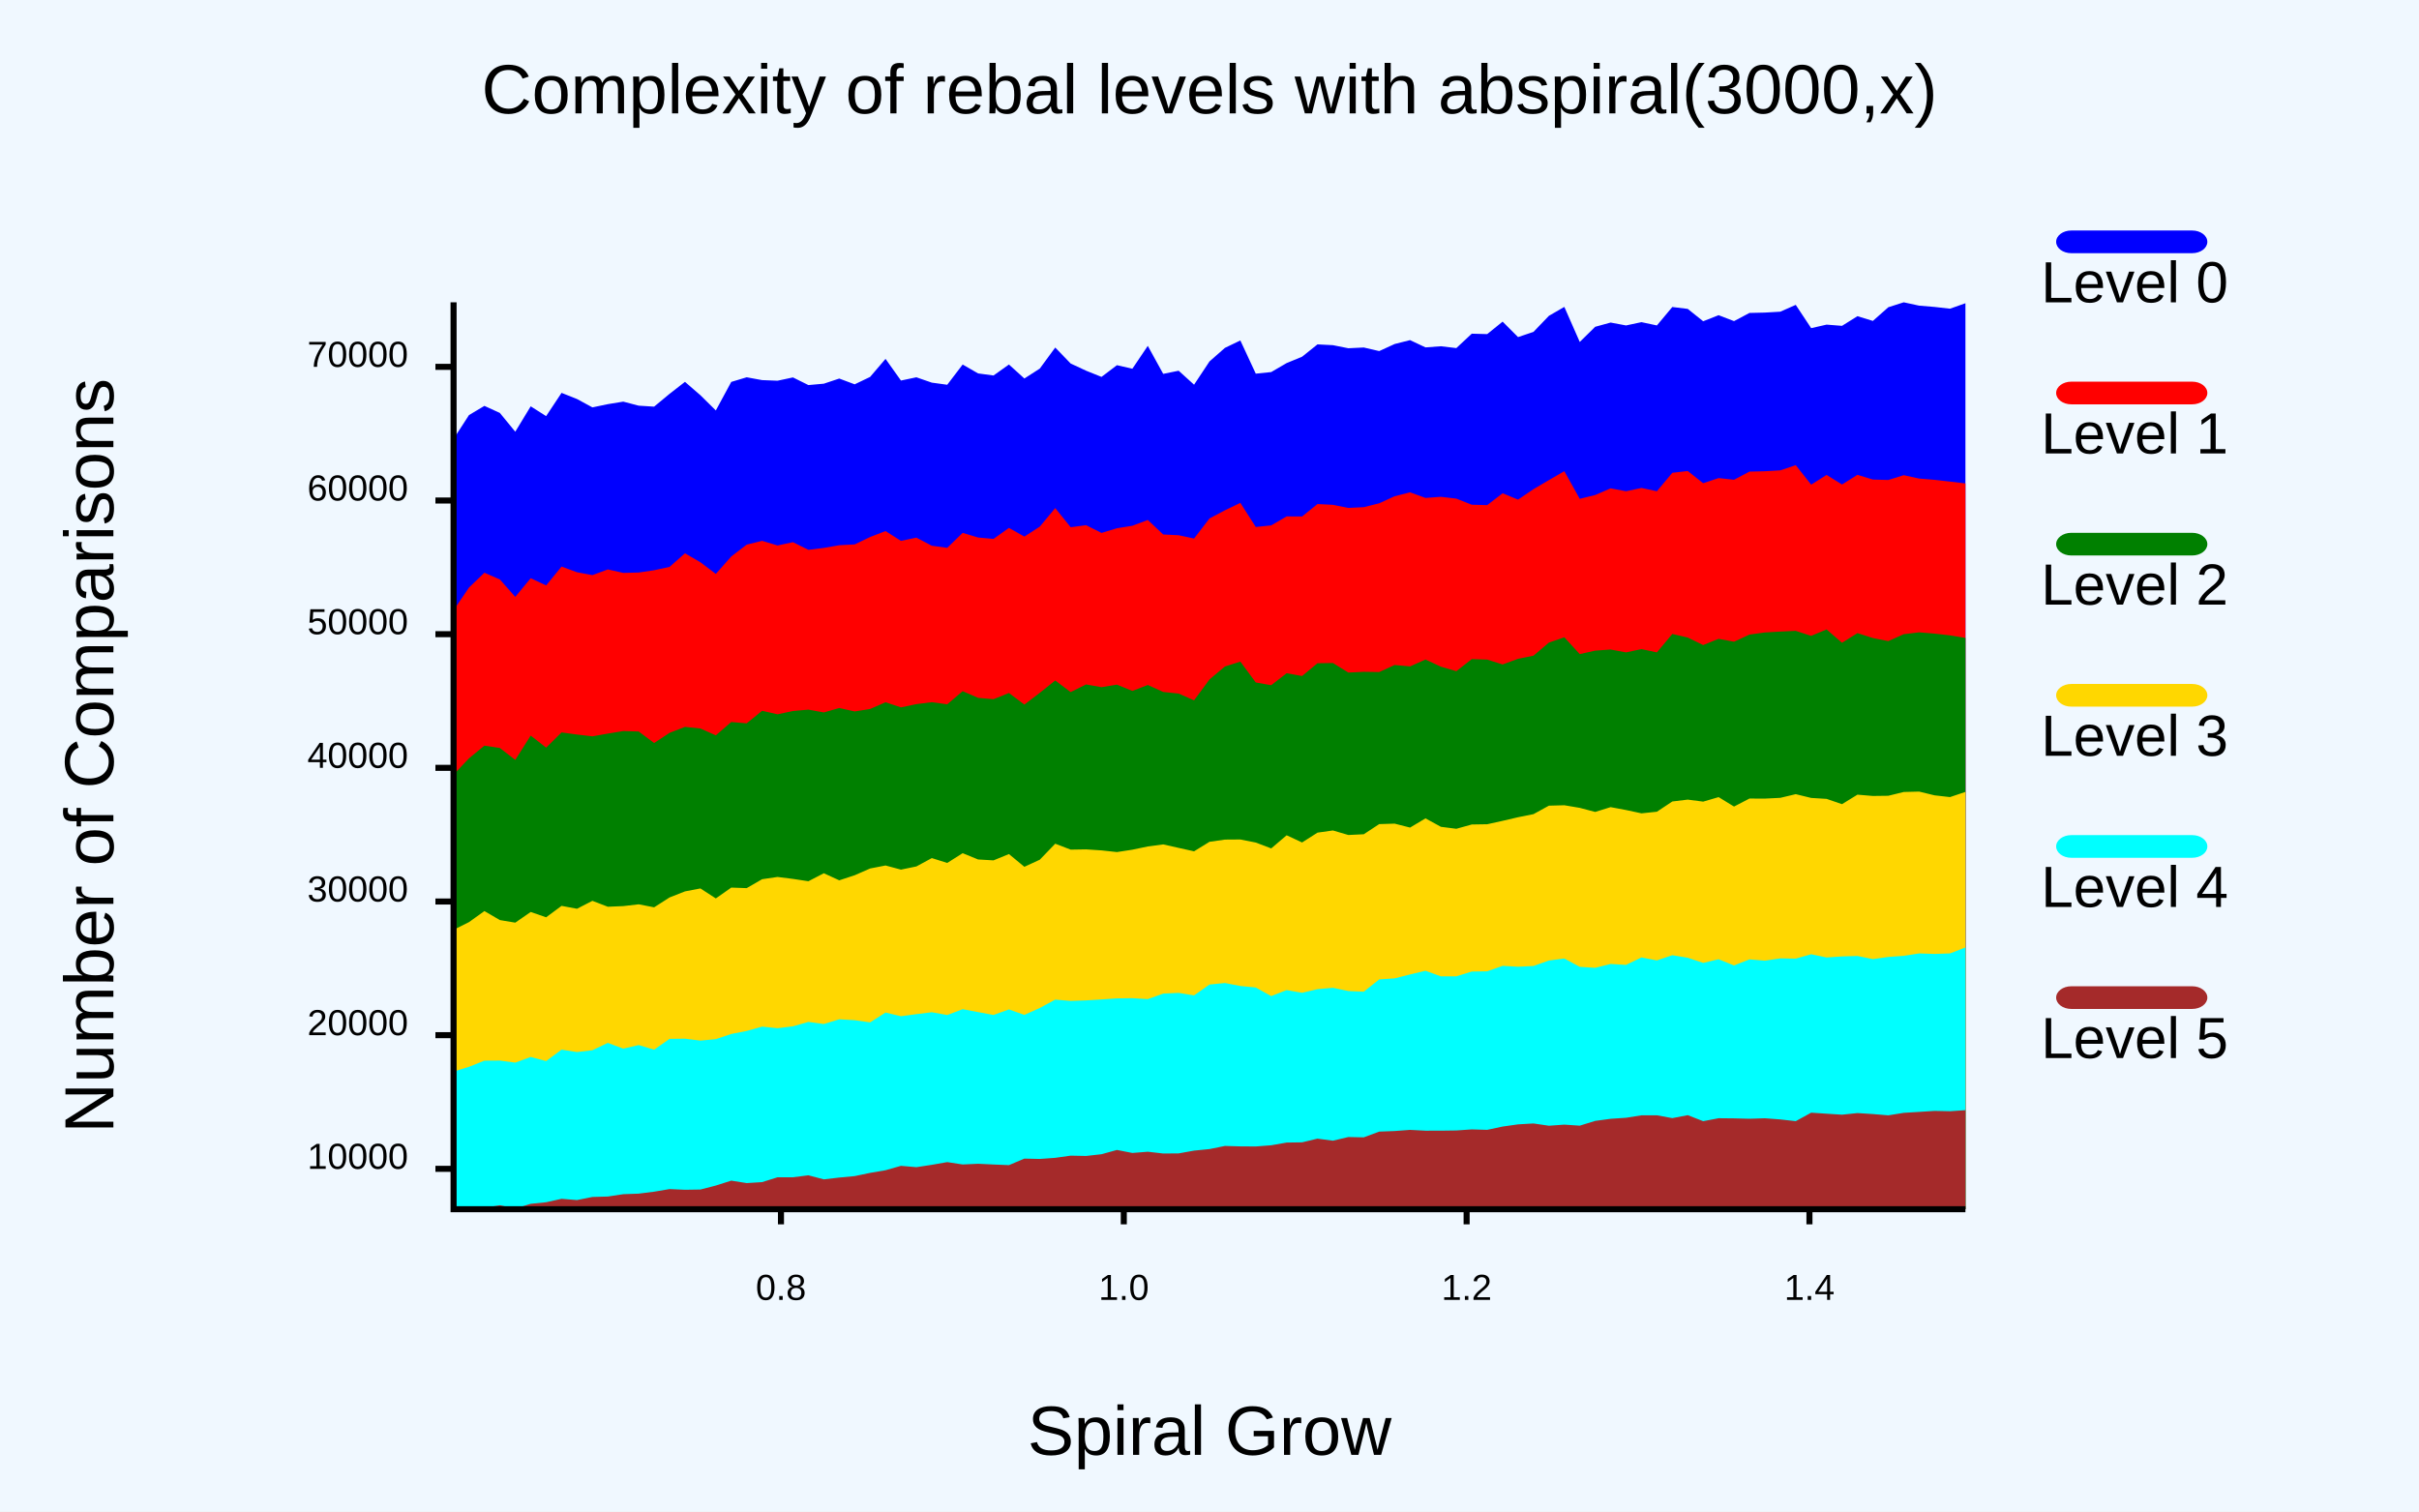
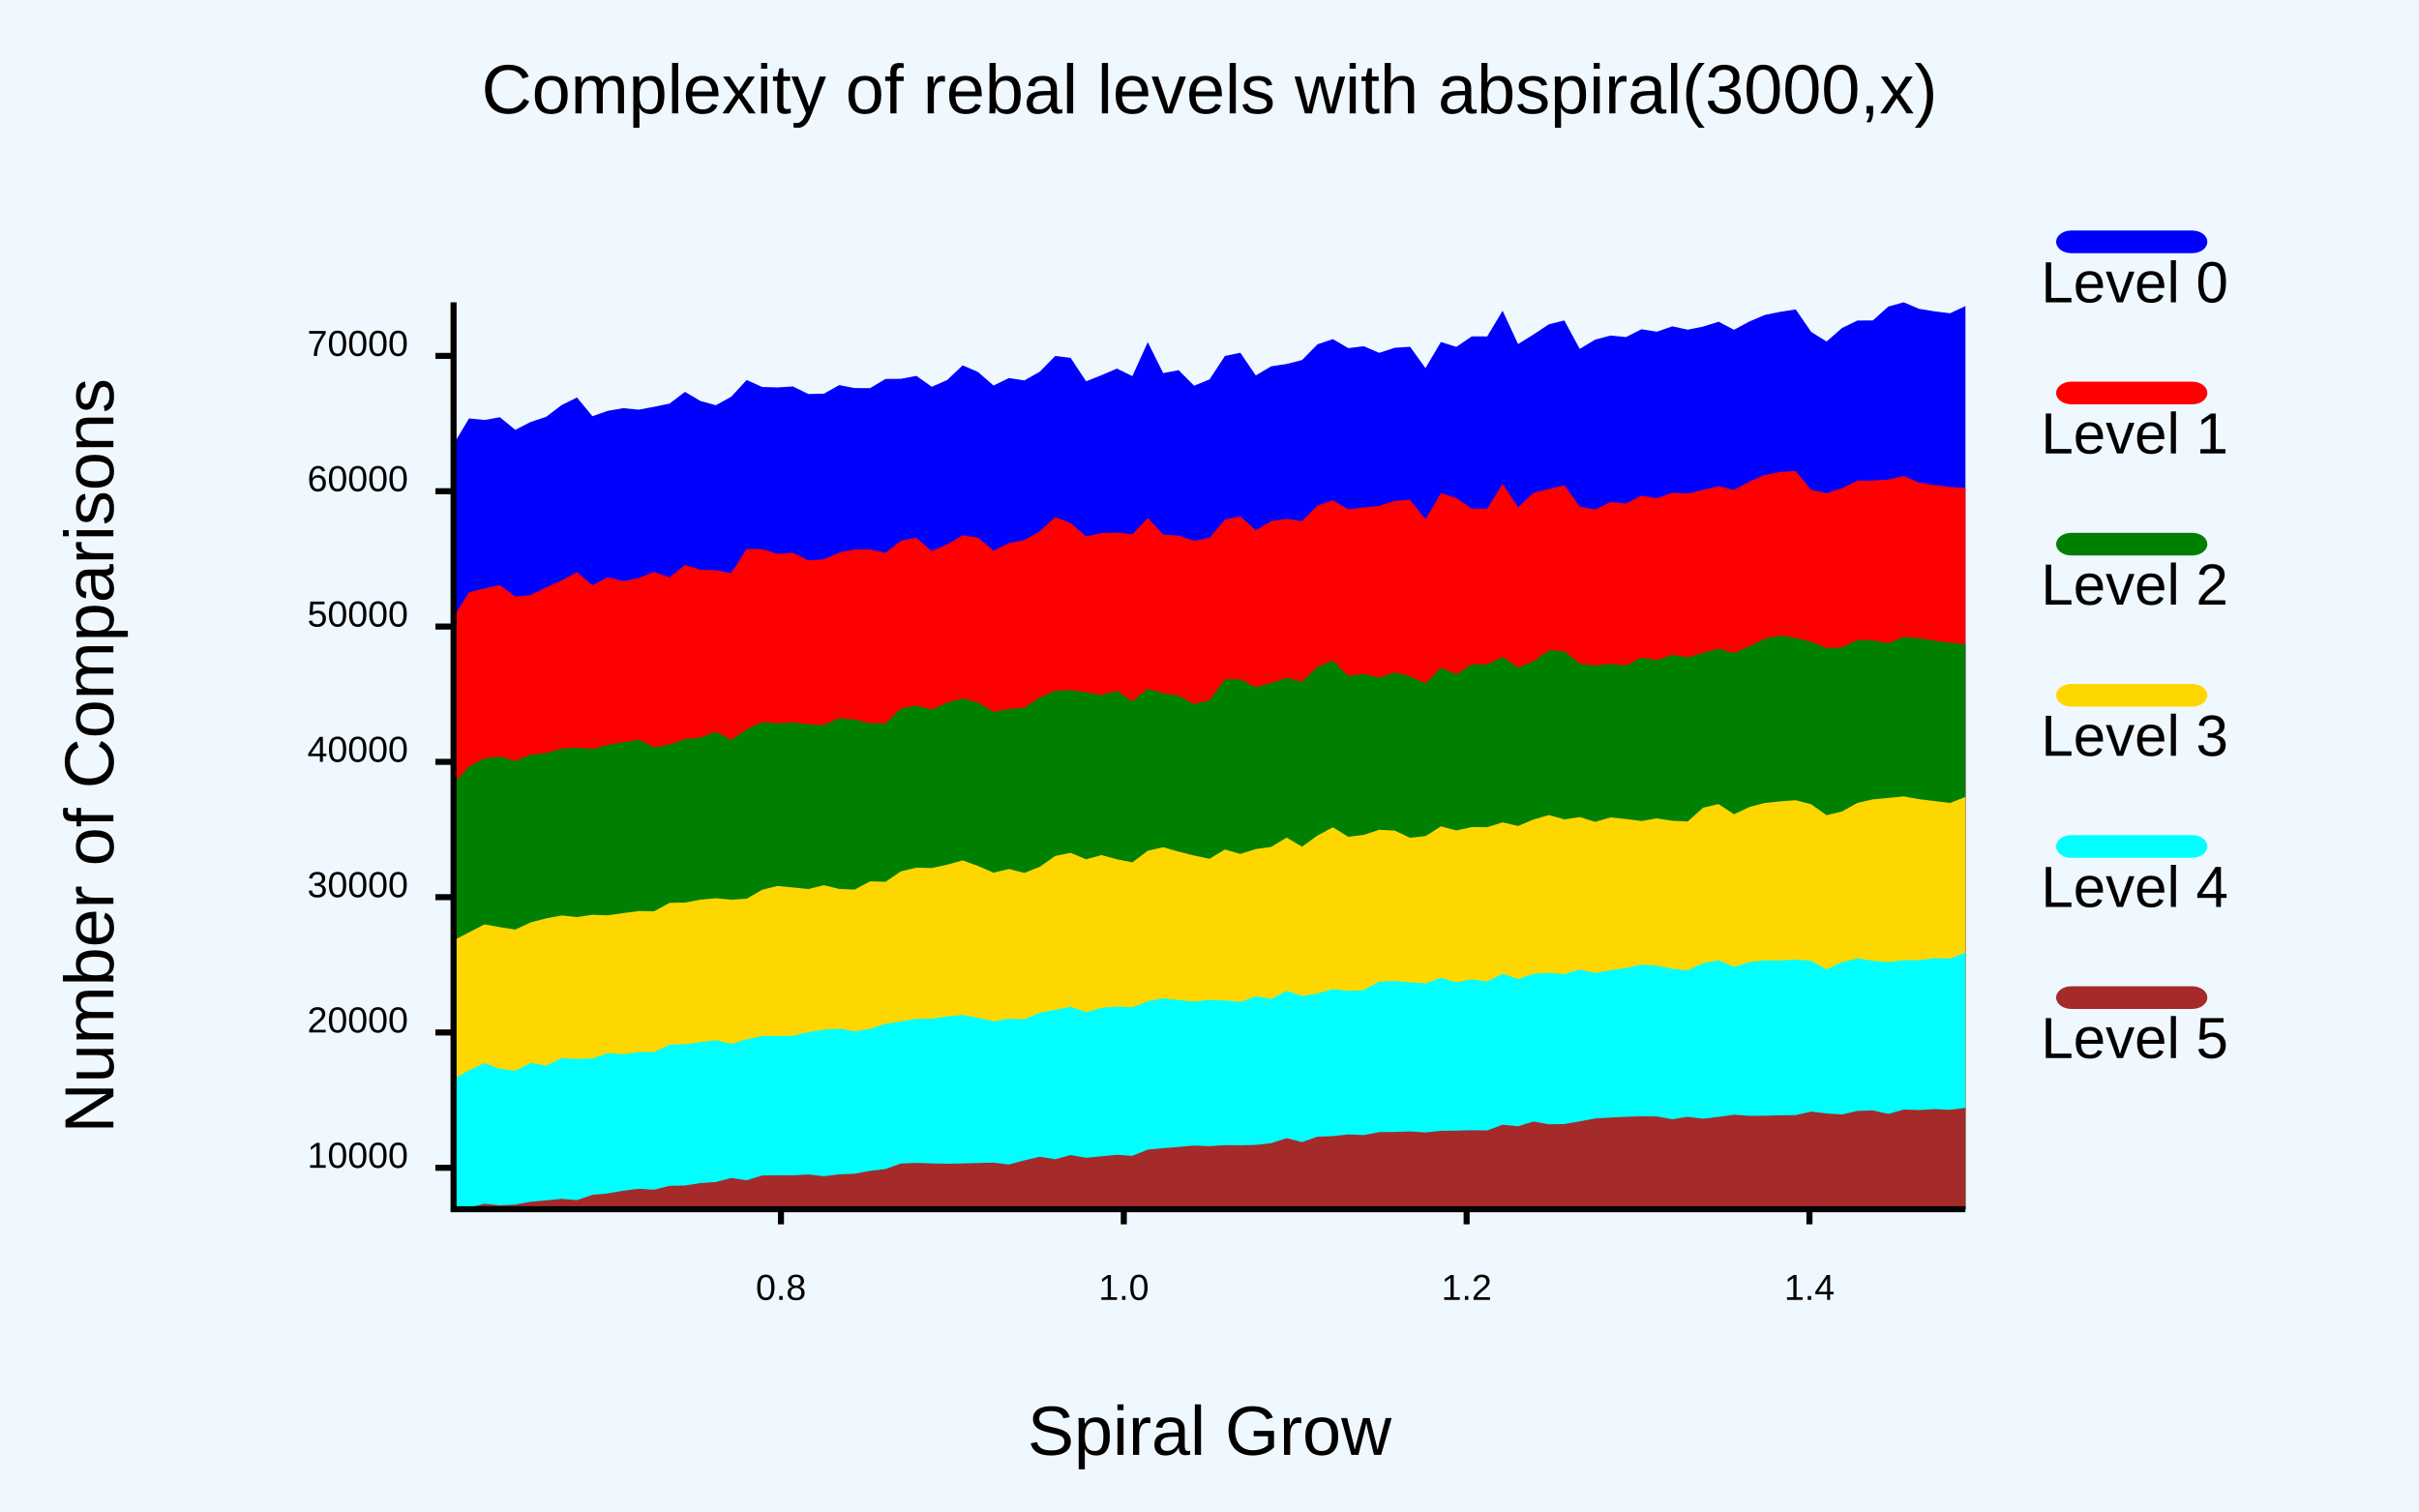
<svg xmlns="http://www.w3.org/2000/svg" class="poloto" width="800" height="500" viewBox="0 0 800 500">
  <style>.poloto {
                    font-family: "Arial";
                    stroke-width:2;
                    }
                    .poloto_text{fill: var(--poloto_fg_color,black);  }
                    .poloto_axis_lines{stroke: var(--poloto_fg_color,black);stoke-width:3;fill:none}
                    .poloto_background{fill: var(--poloto_bg_color,aliceblue); }
                    .poloto0stroke{stroke:  var(--poloto_color0,blue); }
                    .poloto1stroke{stroke:  var(--poloto_color1,red); }
                    .poloto2stroke{stroke:  var(--poloto_color2,green); }
                    .poloto3stroke{stroke:  var(--poloto_color3,gold); }
                    .poloto4stroke{stroke:  var(--poloto_color4,aqua); }
                    .poloto5stroke{stroke:  var(--poloto_color5,brown); }
                    .poloto6stroke{stroke:  var(--poloto_color6,lime); }
                    .poloto7stroke{stroke:  var(--poloto_color7,chocolate); }
                    .poloto0fill{fill:var(--poloto_color0,blue);}
                    .poloto1fill{fill:var(--poloto_color1,red);}
                    .poloto2fill{fill:var(--poloto_color2,green);}
                    .poloto3fill{fill:var(--poloto_color3,gold);}
                    .poloto4fill{fill:var(--poloto_color4,aqua);}
                    .poloto5fill{fill:var(--poloto_color5,brown);}
                    .poloto6fill{fill:var(--poloto_color6,lime);}
                    .poloto7fill{fill:var(--poloto_color7,chocolate);}</style>
  <rect class="poloto_background" fill="white" x="0" y="0" width="800" height="500" />
  <line class="poloto_axis_lines" stroke="black" x1="258.277" x2="258.277" y1="400" y2="405" />
  <text class="poloto_text" alignment-baseline="start" text-anchor="middle" x="258.277" y="430">0.8</text>
  <line class="poloto_axis_lines" stroke="black" x1="371.655" x2="371.655" y1="400" y2="405" />
  <text class="poloto_text" alignment-baseline="start" text-anchor="middle" x="371.655" y="430">1.0</text>
  <line class="poloto_axis_lines" stroke="black" x1="485.034" x2="485.034" y1="400" y2="405" />
  <text class="poloto_text" alignment-baseline="start" text-anchor="middle" x="485.034" y="430">1.2</text>
  <line class="poloto_axis_lines" stroke="black" x1="598.413" x2="598.413" y1="400" y2="405" />
  <text class="poloto_text" alignment-baseline="start" text-anchor="middle" x="598.413" y="430">1.4</text>
-   <line class="poloto_axis_lines" stroke="black" x1="150" x2="144" y1="386.643" y2="386.643" />
-   <text class="poloto_text" alignment-baseline="middle" text-anchor="end" x="135" y="386.643">10000</text>
-   <line class="poloto_axis_lines" stroke="black" x1="150" x2="144" y1="342.427" y2="342.427" />
-   <text class="poloto_text" alignment-baseline="middle" text-anchor="end" x="135" y="342.427">20000</text>
-   <line class="poloto_axis_lines" stroke="black" x1="150" x2="144" y1="298.212" y2="298.212" />
-   <text class="poloto_text" alignment-baseline="middle" text-anchor="end" x="135" y="298.212">30000</text>
-   <line class="poloto_axis_lines" stroke="black" x1="150" x2="144" y1="253.997" y2="253.997" />
-   <text class="poloto_text" alignment-baseline="middle" text-anchor="end" x="135" y="253.997">40000</text>
-   <line class="poloto_axis_lines" stroke="black" x1="150" x2="144" y1="209.782" y2="209.782" />
-   <text class="poloto_text" alignment-baseline="middle" text-anchor="end" x="135" y="209.782">50000</text>
-   <line class="poloto_axis_lines" stroke="black" x1="150" x2="144" y1="165.567" y2="165.567" />
-   <text class="poloto_text" alignment-baseline="middle" text-anchor="end" x="135" y="165.567">60000</text>
-   <line class="poloto_axis_lines" stroke="black" x1="150" x2="144" y1="121.352" y2="121.352" />
-   <text class="poloto_text" alignment-baseline="middle" text-anchor="end" x="135" y="121.352">70000</text>
+   <line class="poloto_axis_lines" stroke="black" x1="150" x2="144" y1="386.299" y2="386.299" />
+   <text class="poloto_text" alignment-baseline="middle" text-anchor="end" x="135" y="386.299">10000</text>
+   <line class="poloto_axis_lines" stroke="black" x1="150" x2="144" y1="341.537" y2="341.537" />
+   <text class="poloto_text" alignment-baseline="middle" text-anchor="end" x="135" y="341.537">20000</text>
+   <line class="poloto_axis_lines" stroke="black" x1="150" x2="144" y1="296.776" y2="296.776" />
+   <text class="poloto_text" alignment-baseline="middle" text-anchor="end" x="135" y="296.776">30000</text>
+   <line class="poloto_axis_lines" stroke="black" x1="150" x2="144" y1="252.014" y2="252.014" />
+   <text class="poloto_text" alignment-baseline="middle" text-anchor="end" x="135" y="252.014">40000</text>
+   <line class="poloto_axis_lines" stroke="black" x1="150" x2="144" y1="207.253" y2="207.253" />
+   <text class="poloto_text" alignment-baseline="middle" text-anchor="end" x="135" y="207.253">50000</text>
+   <line class="poloto_axis_lines" stroke="black" x1="150" x2="144" y1="162.491" y2="162.491" />
+   <text class="poloto_text" alignment-baseline="middle" text-anchor="end" x="135" y="162.491">60000</text>
+   <line class="poloto_axis_lines" stroke="black" x1="150" x2="144" y1="117.73" y2="117.73" />
+   <text class="poloto_text" alignment-baseline="middle" text-anchor="end" x="135" y="117.73">70000</text>
  <text class="poloto_text" alignment-baseline="middle" text-anchor="start" font-size="large" x="675" y="100">Level 0</text>
  <rect class="poloto0fill" x="680" y="76.25" width="50" height="7.5" rx="5" ry="5" />
-   <path class="poloto0fill" d=" M 150 400 L 150 145.188 L 155.102 137.304 L 160.204 134.262 L 165.306 136.592 L 170.408 142.809 L 175.51 134.408 L 180.612 137.649 L 185.714 129.956 L 190.816 131.985 L 195.918 134.758 L 201.02 133.692 L 206.122 132.856 L 211.224 134.192 L 216.327 134.514 L 221.429 130.283 L 226.531 126.312 L 231.633 130.734 L 236.735 135.77 L 241.837 126.335 L 246.939 124.8 L 252.041 125.738 L 257.143 125.937 L 262.245 124.849 L 267.347 127.378 L 272.449 126.923 L 277.551 125.22 L 282.653 127.13 L 287.755 124.685 L 292.857 118.712 L 297.959 125.879 L 303.061 124.805 L 308.163 126.573 L 313.265 127.272 L 318.367 120.582 L 323.469 123.522 L 328.571 124.212 L 333.673 120.578 L 338.776 125.207 L 343.878 121.922 L 348.98 114.962 L 354.082 120.246 L 359.184 122.625 L 364.286 124.672 L 369.388 120.803 L 374.49 121.971 L 379.592 114.41 L 384.694 123.673 L 389.796 122.634 L 394.898 127.254 L 400 119.556 L 405.102 115.073 L 410.204 112.623 L 415.306 123.606 L 420.408 123.076 L 425.51 120.1 L 430.612 118 L 435.714 113.919 L 440.816 114.18 L 445.918 115.197 L 451.02 114.949 L 456.122 116.134 L 461.224 113.8 L 466.327 112.508 L 471.429 114.914 L 476.531 114.542 L 481.633 115.144 L 486.735 110.382 L 491.837 110.519 L 496.939 106.398 L 502.041 111.505 L 507.143 109.785 L 512.245 104.475 L 517.347 101.521 L 522.449 113.114 L 527.551 108.1 L 532.653 106.699 L 537.755 107.654 L 542.857 106.566 L 547.959 107.654 L 553.061 101.552 L 558.163 102.18 L 563.265 106.27 L 568.367 104.262 L 573.469 106.221 L 578.571 103.52 L 583.673 103.4 L 588.776 103.104 L 593.878 100.849 L 598.98 108.547 L 604.082 107.384 L 609.184 107.786 L 614.286 104.59 L 619.388 106.155 L 624.49 101.636 L 629.592 100 L 634.694 101.11 L 639.796 101.534 L 644.898 102.113 L 650 100.31 L 650 400Z" />
+   <path class="poloto0fill" d=" M 150 400 L 150 146.991 L 155.102 138.414 L 160.204 138.925 L 165.306 138.011 L 170.408 142.188 L 175.51 139.583 L 180.612 137.886 L 185.714 134.01 L 190.816 131.476 L 195.918 137.689 L 201.02 135.894 L 206.122 135.017 L 211.224 135.514 L 216.327 134.565 L 221.429 133.499 L 226.531 129.632 L 231.633 132.627 L 236.735 134.046 L 241.837 131.226 L 246.939 125.693 L 252.041 128.007 L 257.143 128.155 L 262.245 127.837 L 267.347 130.339 L 272.449 130.245 L 277.551 127.39 L 282.653 128.37 L 287.755 128.383 L 292.857 125.348 L 297.959 125.313 L 303.061 124.332 L 308.163 127.94 L 313.265 125.693 L 318.367 120.85 L 323.469 123.057 L 328.571 127.537 L 333.673 125.057 L 338.776 125.841 L 343.878 122.949 L 348.98 117.748 L 354.082 118.384 L 359.184 126.127 L 364.286 124.113 L 369.388 121.924 L 374.49 124.408 L 379.592 113.169 L 384.694 123.419 L 389.796 122.443 L 394.898 127.591 L 400 125.514 L 405.102 117.761 L 410.204 116.683 L 415.306 124.198 L 420.408 121.168 L 425.51 120.407 L 430.612 119.1 L 435.714 113.894 L 440.816 112.171 L 445.918 115.165 L 451.02 114.525 L 456.122 116.723 L 461.224 115.053 L 466.327 114.7 L 471.429 121.759 L 476.531 113.129 L 481.633 114.749 L 486.735 111.275 L 491.837 111.289 L 496.939 102.78 L 502.041 113.809 L 507.143 110.653 L 512.245 107.269 L 517.347 105.998 L 522.449 115.407 L 527.551 112.345 L 532.653 110.989 L 537.755 111.499 L 542.857 108.908 L 547.959 109.727 L 553.061 107.95 L 558.163 109.06 L 563.265 108.03 L 568.367 106.423 L 573.469 109.096 L 578.571 106.334 L 583.673 104.176 L 588.776 103.142 L 593.878 102.35 L 598.98 109.785 L 604.082 112.963 L 609.184 108.5 L 614.286 106.029 L 619.388 105.989 L 624.49 101.406 L 629.592 100 L 634.694 102.171 L 639.796 102.99 L 644.898 103.63 L 650 101.249 L 650 400Z" />
  <text class="poloto_text" alignment-baseline="middle" text-anchor="start" font-size="large" x="675" y="150">Level 1</text>
  <rect class="poloto1fill" x="680" y="126.25" width="50" height="7.5" rx="5" ry="5" />
-   <path class="poloto1fill" d=" M 150 400 L 150 201.889 L 155.102 194.355 L 160.204 189.452 L 165.306 191.676 L 170.408 197.437 L 175.51 191.269 L 180.612 193.661 L 185.714 187.413 L 190.816 189.293 L 195.918 190.248 L 201.02 188.364 L 206.122 189.509 L 211.224 189.385 L 216.327 188.629 L 221.429 187.528 L 226.531 183.027 L 231.633 185.994 L 236.735 189.845 L 241.837 184.075 L 246.939 180.167 L 252.041 178.906 L 257.143 180.441 L 262.245 179.353 L 267.347 181.882 L 272.449 181.245 L 277.551 180.357 L 282.653 180.087 L 287.755 177.642 L 292.857 175.67 L 297.959 178.915 L 303.061 177.841 L 308.163 180.525 L 313.265 181.223 L 318.367 176.267 L 323.469 177.805 L 328.571 178.261 L 333.673 174.626 L 338.776 177.492 L 343.878 174.206 L 348.98 168.065 L 354.082 174.401 L 359.184 173.733 L 364.286 176.284 L 369.388 174.741 L 374.49 173.919 L 379.592 172.004 L 384.694 176.802 L 389.796 177.054 L 394.898 178.137 L 400 171.5 L 405.102 168.799 L 410.204 166.349 L 415.306 174.326 L 420.408 173.795 L 425.51 170.819 L 430.612 170.85 L 435.714 166.734 L 440.816 166.995 L 445.918 168.012 L 451.02 167.764 L 456.122 166.486 L 461.224 164.152 L 466.327 162.861 L 471.429 164.713 L 476.531 164.342 L 481.633 164.943 L 486.735 166.955 L 491.837 167.092 L 496.939 163.166 L 502.041 165.275 L 507.143 161.813 L 512.245 158.815 L 517.347 155.861 L 522.449 165.01 L 527.551 163.754 L 532.653 161.543 L 537.755 162.498 L 542.857 161.41 L 547.959 162.498 L 553.061 156.396 L 558.163 155.808 L 563.265 159.841 L 568.367 158.143 L 573.469 158.704 L 578.571 156.003 L 583.673 155.884 L 588.776 155.587 L 593.878 153.867 L 598.98 160.318 L 604.082 157.104 L 609.184 160.265 L 614.286 157.069 L 619.388 158.634 L 624.49 158.775 L 629.592 157.192 L 634.694 158.302 L 639.796 158.727 L 644.898 159.306 L 650 159.916 L 650 400Z" />
+   <path class="poloto1fill" d=" M 150 400 L 150 204.003 L 155.102 195.968 L 160.204 194.608 L 165.306 193.542 L 170.408 197.347 L 175.51 196.801 L 180.612 194.321 L 185.714 192.034 L 190.816 189.286 L 195.918 193.578 L 201.02 190.942 L 206.122 192.226 L 211.224 191.21 L 216.327 189.183 L 221.429 191.018 L 226.531 186.877 L 231.633 188.426 L 236.735 188.646 L 241.837 189.55 L 246.939 181.6 L 252.041 181.654 L 257.143 183.189 L 262.245 182.871 L 267.347 185.373 L 272.449 185.029 L 277.551 182.782 L 282.653 181.752 L 287.755 181.766 L 292.857 182.867 L 297.959 178.861 L 303.061 177.88 L 308.163 182.312 L 313.265 180.065 L 318.367 177.079 L 323.469 177.867 L 328.571 182.142 L 333.673 179.662 L 338.776 178.628 L 343.878 175.736 L 348.98 171.041 L 354.082 173.033 L 359.184 177.437 L 364.286 176.327 L 369.388 176.148 L 374.49 176.752 L 379.592 171.332 L 384.694 176.824 L 389.796 177.164 L 394.898 178.874 L 400 177.925 L 405.102 171.86 L 410.204 170.781 L 415.306 175.401 L 420.408 172.37 L 425.51 171.609 L 430.612 172.37 L 435.714 167.218 L 440.816 165.495 L 445.918 168.489 L 451.02 167.849 L 456.122 167.361 L 461.224 165.692 L 466.327 165.338 L 471.429 171.762 L 476.531 163.132 L 481.633 164.752 L 486.735 168.243 L 491.837 168.257 L 496.939 160.038 L 502.041 167.778 L 507.143 163.069 L 512.245 161.766 L 517.347 160.495 L 522.449 167.599 L 527.551 168.543 L 532.653 166.045 L 537.755 166.556 L 542.857 163.964 L 547.959 164.783 L 553.061 163.006 L 558.163 163.212 L 563.265 162.021 L 568.367 160.826 L 573.469 162.048 L 578.571 159.287 L 583.673 157.129 L 588.776 156.095 L 593.878 155.804 L 598.98 162.053 L 604.082 163.1 L 609.184 161.484 L 614.286 159.013 L 619.388 158.973 L 624.49 158.633 L 629.592 157.46 L 634.694 159.631 L 639.796 160.45 L 644.898 161.09 L 650 161.377 L 650 400Z" />
  <text class="poloto_text" alignment-baseline="middle" text-anchor="start" font-size="large" x="675" y="200">Level 2</text>
  <rect class="poloto2fill" x="680" y="176.25" width="50" height="7.5" rx="5" ry="5" />
-   <path class="poloto2fill" d=" M 150 400 L 150 256.239 L 155.102 250.853 L 160.204 246.657 L 165.306 247.422 L 170.408 251.371 L 175.51 243.324 L 180.612 247.312 L 185.714 242.28 L 190.816 242.979 L 195.918 243.576 L 201.02 242.669 L 206.122 241.825 L 211.224 241.975 L 216.327 245.782 L 221.429 242.426 L 226.531 240.45 L 231.633 240.98 L 236.735 243.253 L 241.837 238.836 L 246.939 239.273 L 252.041 235.126 L 257.143 236.284 L 262.245 235.197 L 267.347 234.741 L 272.449 235.67 L 277.551 234.206 L 282.653 235.338 L 287.755 234.529 L 292.857 232.305 L 297.959 233.994 L 303.061 232.92 L 308.163 232.283 L 313.265 232.982 L 318.367 228.635 L 323.469 230.842 L 328.571 231.288 L 333.673 229.237 L 338.776 233.07 L 343.878 229.183 L 348.98 225.098 L 354.082 228.94 L 359.184 226.407 L 364.286 227.313 L 369.388 226.473 L 374.49 228.556 L 379.592 226.588 L 384.694 228.892 L 389.796 229.431 L 394.898 231.664 L 400 224.753 L 405.102 220.473 L 410.204 218.855 L 415.306 225.757 L 420.408 226.659 L 425.51 222.71 L 430.612 223.621 L 435.714 219.399 L 440.816 219.315 L 445.918 222.48 L 451.02 222.233 L 456.122 222.312 L 461.224 219.978 L 466.327 220.442 L 471.429 218.169 L 476.531 220.535 L 481.633 222.029 L 486.735 218.028 L 491.837 218.187 L 496.939 219.797 L 502.041 217.926 L 507.143 216.896 L 512.245 212.572 L 517.347 210.812 L 522.449 216.374 L 527.551 215.225 L 532.653 214.853 L 537.755 215.808 L 542.857 214.721 L 547.959 215.808 L 553.061 209.707 L 558.163 210.892 L 563.265 213.385 L 568.367 211.316 L 573.469 212.28 L 578.571 209.915 L 583.673 209.216 L 588.776 208.92 L 593.878 208.685 L 598.98 210.335 L 604.082 208.217 L 609.184 212.629 L 614.286 209.433 L 619.388 211.051 L 624.49 212.077 L 629.592 209.786 L 634.694 209.172 L 639.796 209.596 L 644.898 210.175 L 650 211.02 L 650 400Z" />
+   <path class="poloto2fill" d=" M 150 400 L 150 259.19 L 155.102 253.563 L 160.204 250.895 L 165.306 250.304 L 170.408 251.728 L 175.51 249.628 L 180.612 249.096 L 185.714 247.655 L 190.816 247.314 L 195.918 247.78 L 201.02 246.392 L 206.122 245.515 L 211.224 244.615 L 216.327 247.202 L 221.429 246.245 L 226.531 244.526 L 231.633 243.971 L 236.735 242.05 L 241.837 244.709 L 246.939 241.316 L 252.041 238.837 L 257.143 239.253 L 262.245 238.935 L 267.347 239.651 L 272.449 239.826 L 277.551 237.57 L 282.653 238.04 L 287.755 239.28 L 292.857 239.284 L 297.959 234.369 L 303.061 233.389 L 308.163 234.705 L 313.265 232.458 L 318.367 231.039 L 323.469 232.427 L 328.571 235.515 L 333.673 234.517 L 338.776 234.101 L 343.878 230.744 L 348.98 228.47 L 354.082 228.295 L 359.184 229.002 L 364.286 229.933 L 369.388 228.528 L 374.49 231.979 L 379.592 227.848 L 384.694 229.365 L 389.796 230.117 L 394.898 232.919 L 400 231.608 L 405.102 224.687 L 410.204 224.719 L 415.306 227.288 L 420.408 225.945 L 425.51 224.204 L 430.612 225.511 L 435.714 220.592 L 440.816 218.519 L 445.918 223.618 L 451.02 222.978 L 456.122 224.132 L 461.224 222.463 L 466.327 223.77 L 471.429 226.102 L 476.531 220.865 L 481.633 223.072 L 486.735 219.777 L 491.837 219.786 L 496.939 217.333 L 502.041 220.807 L 507.143 218.757 L 512.245 215.153 L 517.347 215.462 L 522.449 219.504 L 527.551 220.153 L 532.653 219.634 L 537.755 220.144 L 542.857 217.552 L 547.959 218.372 L 553.061 216.595 L 558.163 217.436 L 563.265 215.986 L 568.367 214.562 L 573.469 216.022 L 578.571 213.797 L 583.673 211.25 L 588.776 210.216 L 593.878 211.058 L 598.98 212.306 L 604.082 214.379 L 609.184 214.151 L 614.286 211.68 L 619.388 211.823 L 624.49 212.781 L 629.592 210.677 L 634.694 211.129 L 639.796 211.948 L 644.898 212.588 L 650 213.058 L 650 400Z" />
  <text class="poloto_text" alignment-baseline="middle" text-anchor="start" font-size="large" x="675" y="250">Level 3</text>
  <rect class="poloto3fill" x="680" y="226.25" width="50" height="7.5" rx="5" ry="5" />
-   <path class="poloto3fill" d=" M 150 400 L 150 307.581 L 155.102 305.03 L 160.204 301.374 L 165.306 304.354 L 170.408 305.203 L 175.51 301.674 L 180.612 303.438 L 185.714 299.654 L 190.816 300.613 L 195.918 297.987 L 201.02 299.945 L 206.122 299.733 L 211.224 299.141 L 216.327 300.136 L 221.429 296.873 L 226.531 294.865 L 231.633 293.888 L 236.735 297.195 L 241.837 293.609 L 246.939 293.786 L 252.041 290.837 L 257.143 290.09 L 262.245 290.735 L 267.347 291.509 L 272.449 288.861 L 277.551 291.204 L 282.653 289.528 L 287.755 287.291 L 292.857 286.296 L 297.959 287.667 L 303.061 286.615 L 308.163 283.851 L 313.265 285.452 L 318.367 282.228 L 323.469 284.307 L 328.571 284.603 L 333.673 282.516 L 338.776 286.734 L 343.878 284.382 L 348.98 279.089 L 354.082 281.052 L 359.184 280.968 L 364.286 281.304 L 369.388 281.857 L 374.49 281.074 L 379.592 280.004 L 384.694 279.324 L 389.796 280.478 L 394.898 281.609 L 400 278.461 L 405.102 277.732 L 410.204 277.696 L 415.306 278.709 L 420.408 280.65 L 425.51 276.304 L 430.612 278.682 L 435.714 275.433 L 440.816 274.712 L 445.918 276.211 L 451.02 275.963 L 456.122 272.607 L 461.224 272.452 L 466.327 273.757 L 471.429 270.706 L 476.531 273.505 L 481.633 274.155 L 486.735 272.735 L 491.837 272.651 L 496.939 271.528 L 502.041 270.335 L 507.143 269.313 L 512.245 266.51 L 517.347 266.373 L 522.449 267.235 L 527.551 268.584 L 532.653 266.996 L 537.755 267.951 L 542.857 269.048 L 547.959 268.513 L 553.061 265.126 L 558.163 264.507 L 563.265 265.175 L 568.367 263.68 L 573.469 266.802 L 578.571 264.153 L 583.673 264.175 L 588.776 263.919 L 593.878 262.703 L 598.98 263.95 L 604.082 264.264 L 609.184 266.01 L 614.286 262.867 L 619.388 263.3 L 624.49 263.234 L 629.592 261.982 L 634.694 261.854 L 639.796 263.092 L 644.898 263.671 L 650 261.951 L 650 400Z" />
+   <path class="poloto3fill" d=" M 150 400 L 150 311.068 L 155.102 308.414 L 160.204 305.786 L 165.306 306.69 L 170.408 307.501 L 175.51 305.11 L 180.612 303.803 L 185.714 302.836 L 190.816 303.369 L 195.918 302.613 L 201.02 302.787 L 206.122 302.044 L 211.224 301.364 L 216.327 301.449 L 221.429 298.665 L 226.531 298.566 L 231.633 297.604 L 236.735 297.138 L 241.837 297.604 L 246.939 297.286 L 252.041 294.345 L 257.143 293.069 L 262.245 293.571 L 267.347 294.086 L 272.449 292.823 L 277.551 294.05 L 282.653 294.269 L 287.755 291.548 L 292.857 291.691 L 297.959 288.226 L 303.061 287.04 L 308.163 287.13 L 313.265 286.024 L 318.367 284.614 L 323.469 286.463 L 328.571 288.669 L 333.673 287.461 L 338.776 288.745 L 343.878 286.727 L 348.98 283.15 L 354.082 282.112 L 359.184 284.256 L 364.286 282.864 L 369.388 284.247 L 374.49 285.259 L 379.592 281.423 L 384.694 280.259 L 389.796 281.718 L 394.898 282.998 L 400 284.09 L 405.102 281.002 L 410.204 282.479 L 415.306 280.863 L 420.408 280.142 L 425.51 277.081 L 430.612 280.066 L 435.714 276.391 L 440.816 273.656 L 445.918 276.812 L 451.02 276.172 L 456.122 274.484 L 461.224 274.758 L 466.327 277.139 L 471.429 276.588 L 476.531 273.352 L 481.633 274.713 L 486.735 273.603 L 491.837 273.621 L 496.939 272.032 L 502.041 273.231 L 507.143 271.096 L 512.245 269.614 L 517.347 271.042 L 522.449 270.277 L 527.551 271.866 L 532.653 270.407 L 537.755 270.917 L 542.857 271.588 L 547.959 270.716 L 553.061 271.508 L 558.163 271.732 L 563.265 267.175 L 568.367 265.998 L 573.469 269.364 L 578.571 266.929 L 583.673 265.613 L 588.776 265.08 L 593.878 264.709 L 598.98 266.042 L 604.082 269.664 L 609.184 268.428 L 614.286 265.595 L 619.388 264.422 L 624.49 263.961 L 629.592 263.442 L 634.694 264.373 L 639.796 264.982 L 644.898 265.622 L 650 263.621 L 650 400Z" />
  <text class="poloto_text" alignment-baseline="middle" text-anchor="start" font-size="large" x="675" y="300">Level 4</text>
  <rect class="poloto4fill" x="680" y="276.25" width="50" height="7.5" rx="5" ry="5" />
-   <path class="poloto4fill" d=" M 150 400 L 150 354.458 L 155.102 352.893 L 160.204 350.864 L 165.306 350.833 L 170.408 351.509 L 175.51 349.634 L 180.612 351.001 L 185.714 347.22 L 190.816 348.012 L 195.918 347.406 L 201.02 344.979 L 206.122 346.889 L 211.224 345.699 L 216.327 347.234 L 221.429 343.652 L 226.531 343.59 L 231.633 344.227 L 236.735 343.741 L 241.837 342.029 L 246.939 341.026 L 252.041 339.606 L 257.143 340.124 L 262.245 339.5 L 267.347 338.037 L 272.449 338.74 L 277.551 337.175 L 282.653 337.475 L 287.755 338.196 L 292.857 334.942 L 297.959 336.162 L 303.061 335.477 L 308.163 334.84 L 313.265 335.764 L 318.367 333.836 L 323.469 334.796 L 328.571 335.746 L 333.673 333.907 L 338.776 335.72 L 343.878 333.43 L 348.98 330.671 L 354.082 331.099 L 359.184 330.923 L 364.286 330.609 L 369.388 330.259 L 374.49 330.193 L 379.592 330.503 L 384.694 328.681 L 389.796 328.442 L 394.898 329.273 L 400 325.679 L 405.102 325.175 L 410.204 326.165 L 415.306 326.656 L 420.408 329.508 L 425.51 327.518 L 430.612 328.407 L 435.714 327.217 L 440.816 326.753 L 445.918 327.828 L 451.02 328.049 L 456.122 323.981 L 461.224 323.632 L 466.327 322.34 L 471.429 321.125 L 476.531 322.973 L 481.633 322.959 L 486.735 321.381 L 491.837 321.306 L 496.939 319.497 L 502.041 319.789 L 507.143 319.546 L 512.245 317.733 L 517.347 317.074 L 522.449 319.829 L 527.551 320.152 L 532.653 318.874 L 537.755 319.188 L 542.857 316.712 L 547.959 317.702 L 553.061 315.978 L 558.163 316.818 L 563.265 318.52 L 568.367 317.313 L 573.469 319.374 L 578.571 317.357 L 583.673 317.782 L 588.776 317.021 L 593.878 317.101 L 598.98 315.66 L 604.082 316.725 L 609.184 316.38 L 614.286 316.23 L 619.388 317.269 L 624.49 316.553 L 629.592 316.181 L 634.694 315.39 L 639.796 315.558 L 644.898 315.385 L 650 313.409 L 650 400Z" />
+   <path class="poloto4fill" d=" M 150 400 L 150 356.859 L 155.102 354.075 L 160.204 351.676 L 165.306 353.556 L 170.408 354.205 L 175.51 351.582 L 180.612 352.531 L 185.714 350.064 L 190.816 350.279 L 195.918 350.131 L 201.02 348.386 L 206.122 348.735 L 211.224 347.987 L 216.327 348.019 L 221.429 345.543 L 226.531 345.427 L 231.633 344.755 L 236.735 344.057 L 241.837 345.342 L 246.939 343.789 L 252.041 342.696 L 257.143 342.705 L 262.245 342.611 L 267.347 341.43 L 272.449 340.646 L 277.551 340.261 L 282.653 341.152 L 287.755 340.346 L 292.857 338.663 L 297.959 337.867 L 303.061 337.039 L 308.163 336.936 L 313.265 336.242 L 318.367 335.727 L 323.469 336.698 L 328.571 337.853 L 333.673 336.976 L 338.776 337.164 L 343.878 334.989 L 348.98 334.049 L 354.082 333.037 L 359.184 334.845 L 364.286 333.364 L 369.388 332.983 L 374.49 333.22 L 379.592 331.206 L 384.694 330.257 L 389.796 330.768 L 394.898 331.349 L 400 330.785 L 405.102 330.951 L 410.204 331.426 L 415.306 329.604 L 420.408 330.463 L 425.51 327.764 L 430.612 329.487 L 435.714 328.628 L 440.816 327.196 L 445.918 327.791 L 451.02 327.522 L 456.122 324.711 L 461.224 324.528 L 466.327 324.904 L 471.429 325.316 L 476.531 323.462 L 481.633 324.913 L 486.735 323.973 L 491.837 324.675 L 496.939 322.138 L 502.041 323.843 L 507.143 322.155 L 512.245 321.82 L 517.347 322.232 L 522.449 320.701 L 527.551 321.838 L 532.653 320.938 L 537.755 320.253 L 542.857 319.085 L 547.959 319.425 L 553.061 320.499 L 558.163 321.001 L 563.265 318.583 L 568.367 317.648 L 573.469 319.85 L 578.571 318.257 L 583.673 317.693 L 588.776 317.711 L 593.878 317.442 L 598.98 317.831 L 604.082 320.701 L 609.184 318.257 L 614.286 317.048 L 619.388 317.8 L 624.49 318.23 L 629.592 317.635 L 634.694 317.621 L 639.796 316.945 L 644.898 317.102 L 650 315.061 L 650 400Z" />
  <text class="poloto_text" alignment-baseline="middle" text-anchor="start" font-size="large" x="675" y="350">Level 5</text>
  <rect class="poloto5fill" x="680" y="326.25" width="50" height="7.5" rx="5" ry="5" />
-   <path class="poloto5fill" d=" M 150 400 L 150 399.416 L 155.102 400 L 160.204 399.5 L 165.306 398.687 L 170.408 399.761 L 175.51 398.214 L 180.612 397.692 L 185.714 396.56 L 190.816 396.971 L 195.918 395.95 L 201.02 395.804 L 206.122 395.03 L 211.224 394.849 L 216.327 394.203 L 221.429 393.341 L 226.531 393.567 L 231.633 393.487 L 236.735 392.169 L 241.837 390.551 L 246.939 391.36 L 252.041 391.038 L 257.143 389.437 L 262.245 389.433 L 267.347 388.783 L 272.449 390.127 L 277.551 389.53 L 282.653 389.048 L 287.755 387.982 L 292.857 387.107 L 297.959 385.652 L 303.061 386.094 L 308.163 385.316 L 313.265 384.419 L 318.367 385.201 L 323.469 384.967 L 328.571 385.21 L 333.673 385.418 L 338.776 383.26 L 343.878 383.371 L 348.98 383.004 L 354.082 382.283 L 359.184 382.385 L 364.286 381.81 L 369.388 380.395 L 374.49 381.394 L 379.592 380.987 L 384.694 381.576 L 389.796 381.536 L 394.898 380.616 L 400 380.108 L 405.102 379.073 L 410.204 379.214 L 415.306 379.245 L 420.408 378.847 L 425.51 377.954 L 430.612 377.879 L 435.714 376.659 L 440.816 377.335 L 445.918 376.124 L 451.02 376.23 L 456.122 374.329 L 461.224 374.139 L 466.327 373.758 L 471.429 374.028 L 476.531 374.024 L 481.633 373.953 L 486.735 373.595 L 491.837 373.745 L 496.939 372.657 L 502.041 371.932 L 507.143 371.636 L 512.245 372.383 L 517.347 372.021 L 522.449 372.361 L 527.551 370.787 L 532.653 370.093 L 537.755 369.752 L 542.857 368.939 L 547.959 368.93 L 553.061 369.872 L 558.163 368.89 L 563.265 370.88 L 568.367 369.903 L 573.469 369.951 L 578.571 370.08 L 583.673 369.916 L 588.776 370.301 L 593.878 370.875 L 598.98 368.068 L 604.082 368.408 L 609.184 368.731 L 614.286 368.2 L 619.388 368.523 L 624.49 368.948 L 629.592 368.121 L 634.694 367.807 L 639.796 367.48 L 644.898 367.59 L 650 367.241 L 650 400Z" />
+   <path class="poloto5fill" d=" M 150 400 L 150 400 L 155.102 399.517 L 160.204 398.187 L 165.306 398.697 L 170.408 398.46 L 175.51 397.525 L 180.612 397.073 L 185.714 396.576 L 190.816 396.979 L 195.918 395.26 L 201.02 394.763 L 206.122 393.89 L 211.224 393.241 L 216.327 393.554 L 221.429 392.256 L 226.531 392.153 L 231.633 391.348 L 236.735 391.003 L 241.837 389.669 L 246.939 390.43 L 252.041 388.863 L 257.143 388.774 L 262.245 388.792 L 267.347 388.51 L 272.449 389.074 L 277.551 388.469 L 282.653 388.259 L 287.755 387.31 L 292.857 386.692 L 297.959 384.889 L 303.061 384.674 L 308.163 384.853 L 313.265 384.96 L 318.367 384.853 L 323.469 384.718 L 328.571 384.593 L 333.673 385.215 L 338.776 383.841 L 343.878 382.637 L 348.98 383.461 L 354.082 382.091 L 359.184 382.977 L 364.286 382.494 L 369.388 381.997 L 374.49 382.342 L 379.592 380.274 L 384.694 379.79 L 389.796 379.414 L 394.898 378.94 L 400 379.155 L 405.102 378.801 L 410.204 378.855 L 415.306 378.729 L 420.408 378.156 L 425.51 376.496 L 430.612 377.798 L 435.714 376.012 L 440.816 375.824 L 445.918 375.256 L 451.02 375.471 L 456.122 374.499 L 461.224 374.437 L 466.327 374.271 L 471.429 374.607 L 476.531 374.065 L 481.633 374.016 L 486.735 373.873 L 491.837 373.949 L 496.939 372.046 L 502.041 372.557 L 507.143 370.986 L 512.245 371.912 L 517.347 371.823 L 522.449 370.945 L 527.551 369.987 L 532.653 369.679 L 537.755 369.432 L 542.857 369.271 L 547.959 369.321 L 553.061 370.234 L 558.163 369.441 L 563.265 370.064 L 568.367 369.45 L 573.469 368.752 L 578.571 369.115 L 583.673 369.083 L 588.776 368.94 L 593.878 368.868 L 598.98 367.709 L 604.082 368.331 L 609.184 368.645 L 614.286 367.472 L 619.388 367.342 L 624.49 368.483 L 629.592 367.038 L 634.694 367.199 L 639.796 366.877 L 644.898 367.132 L 650 366.46 L 650 400Z" />
  <text class="poloto_text" alignment-baseline="start" text-anchor="middle" font-size="x-large" x="400" y="37.5">Complexity of rebal levels with abspiral(3000,x)</text>
  <text class="poloto_text" alignment-baseline="start" text-anchor="middle" font-size="x-large" x="400" y="481.25">Spiral Grow</text>
  <text class="poloto_text" alignment-baseline="start" text-anchor="middle" font-size="x-large" transform="rotate(-90,37.5,250)" x="37.5" y="250">Number of Comparisons</text>
  <path stroke="black" fill="none" class="poloto_axis_lines" d=" M 150 100 L 150 400 L 650 400" />
</svg>
